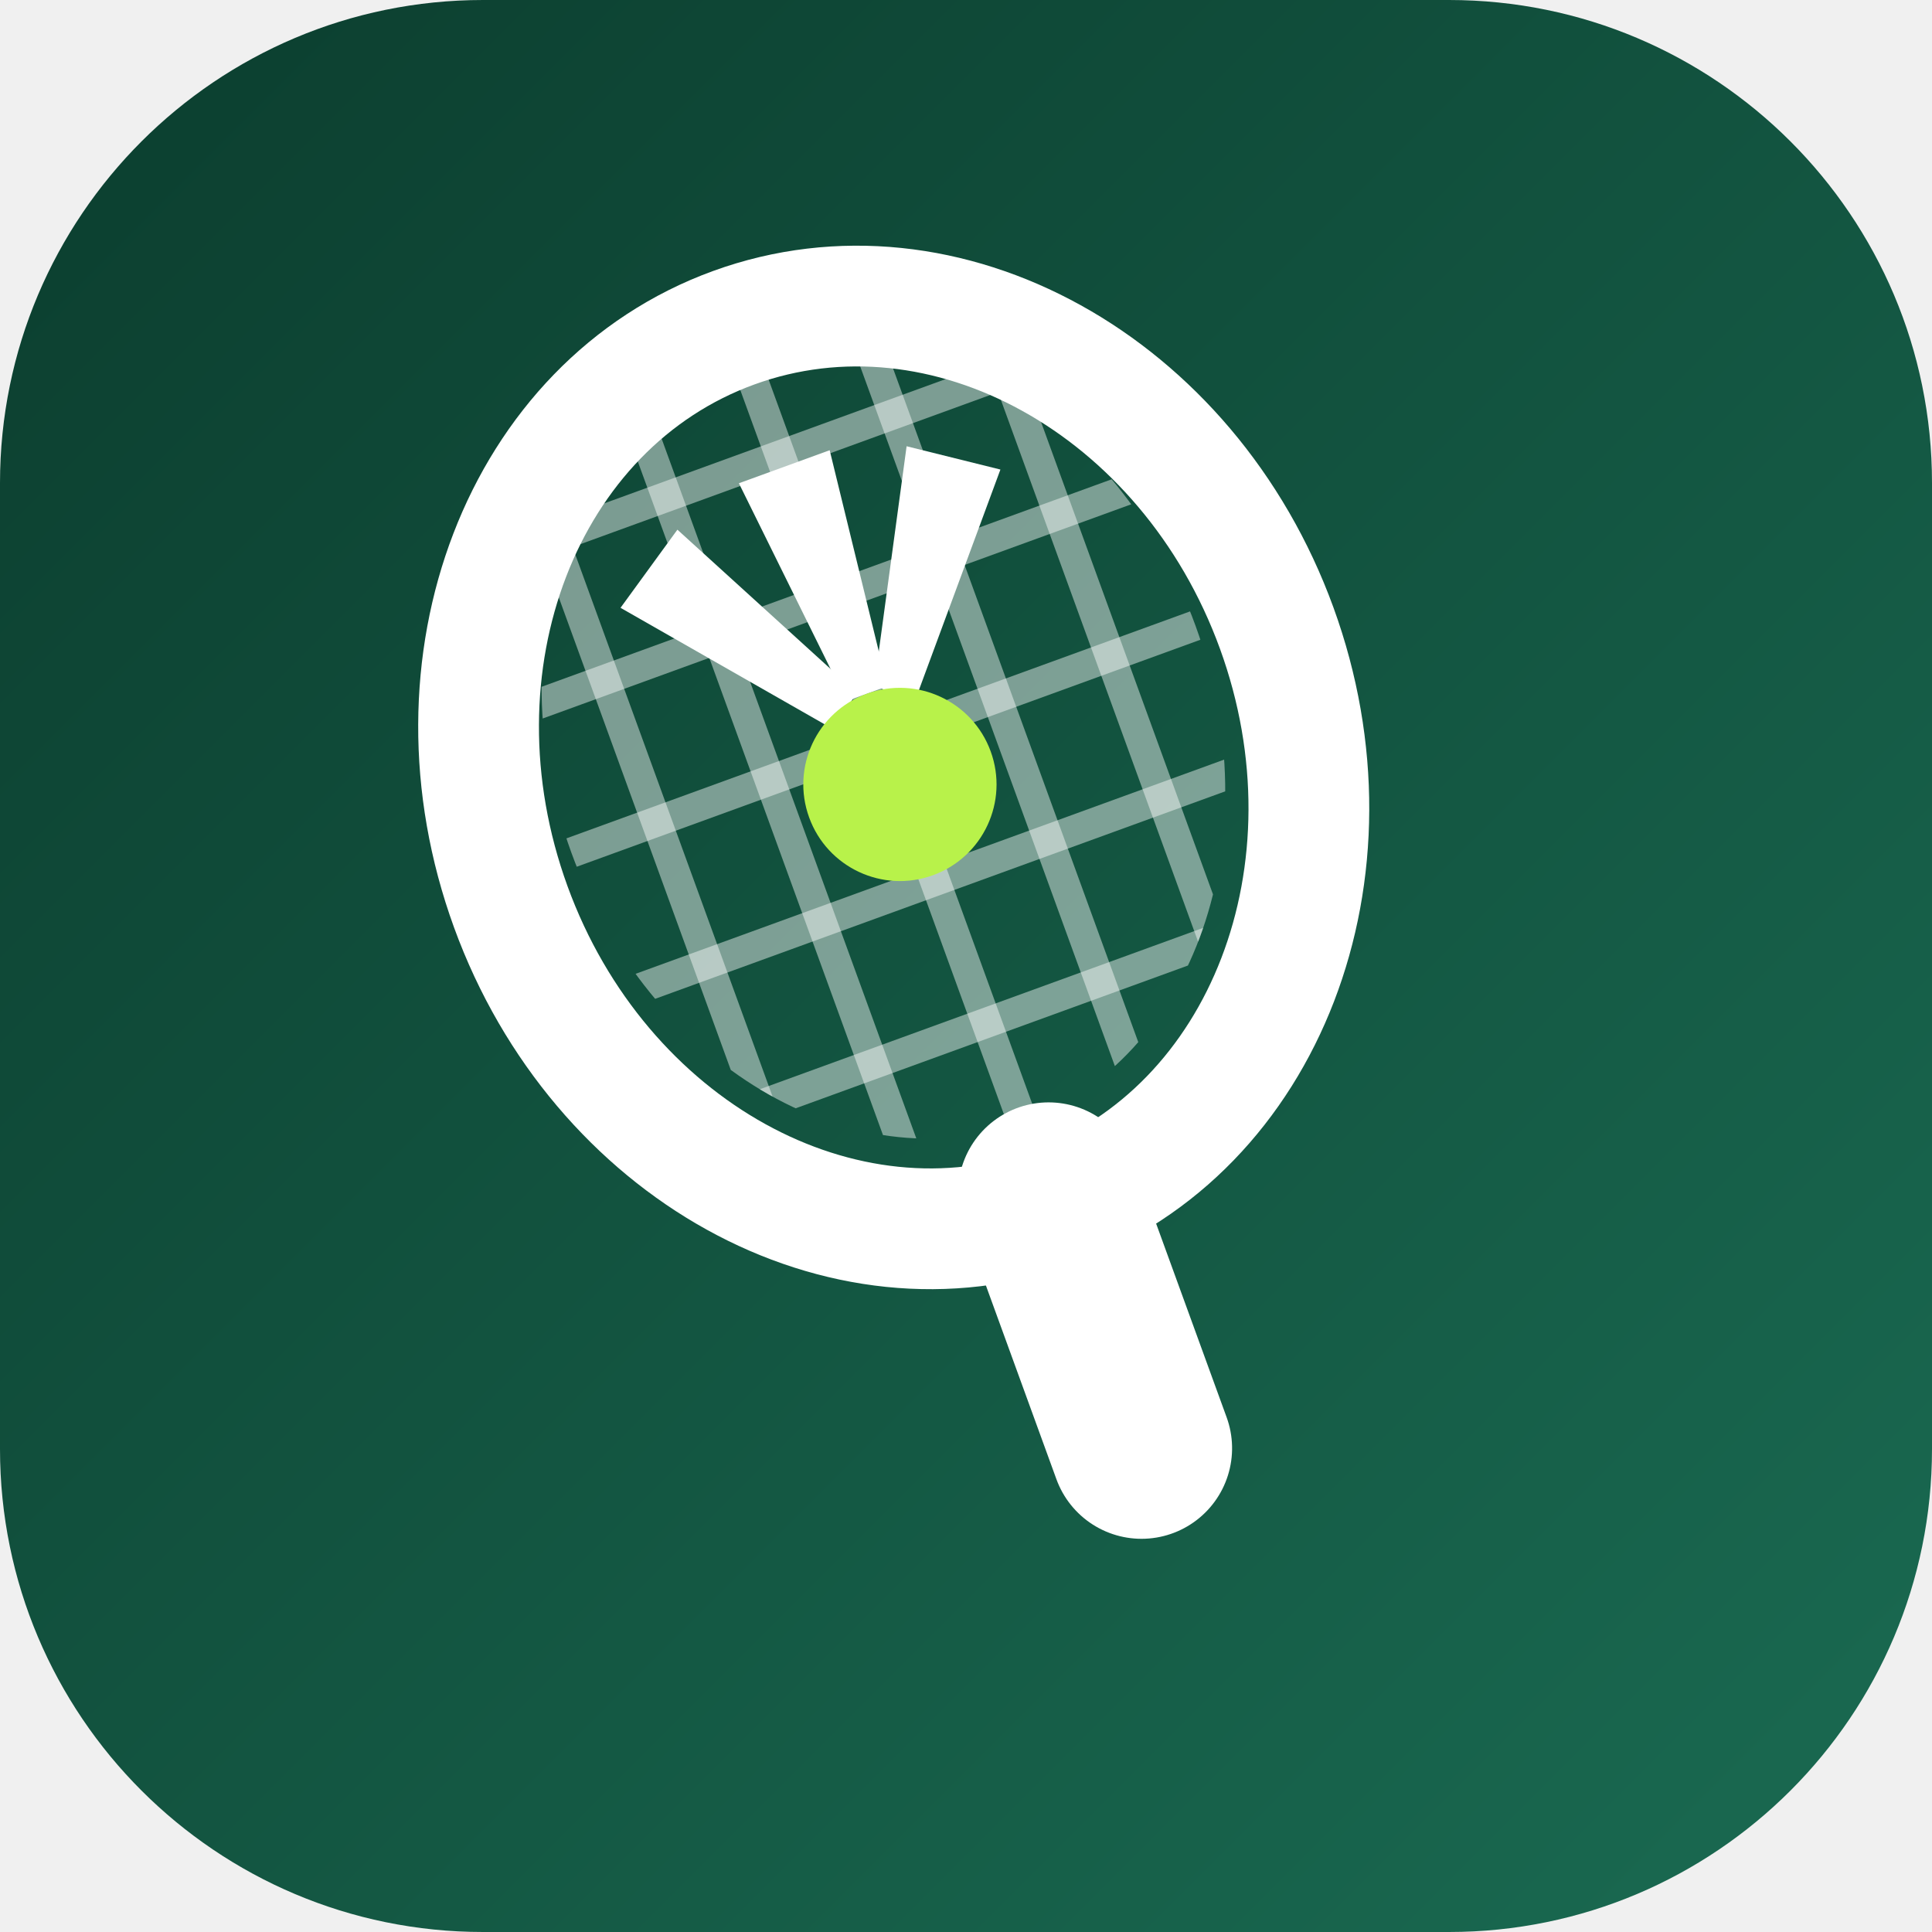
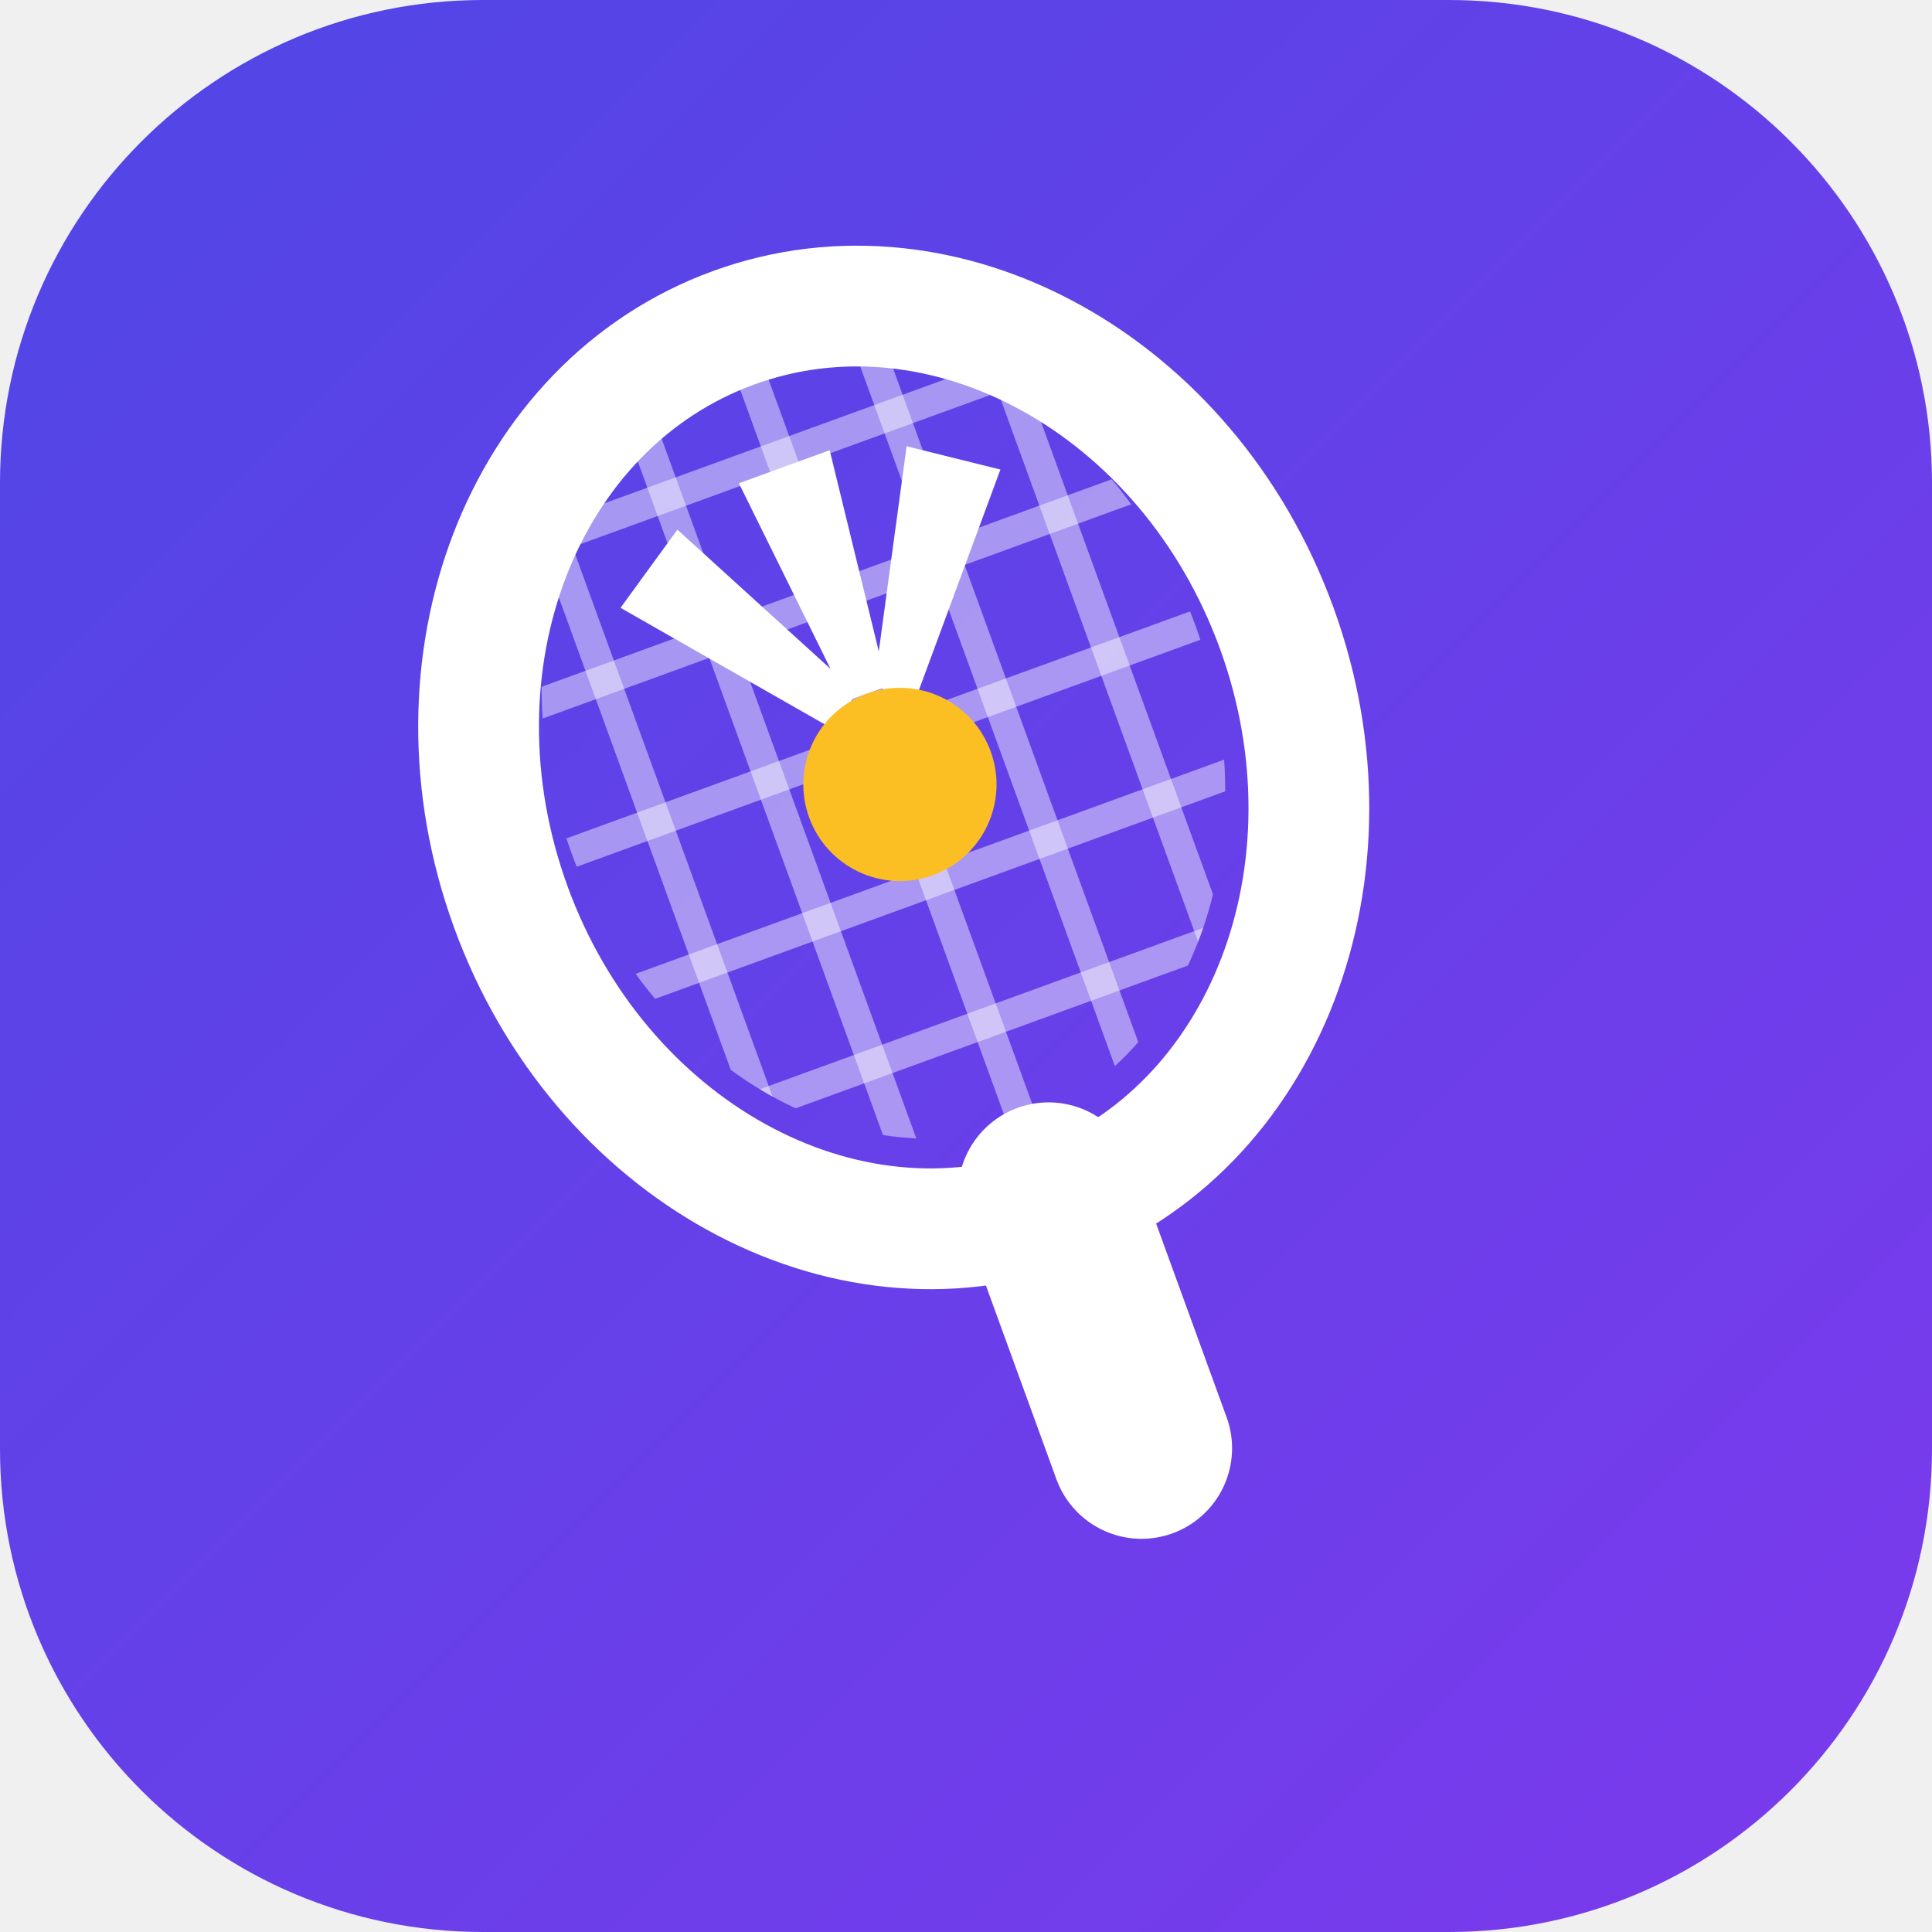
<svg xmlns="http://www.w3.org/2000/svg" viewBox="0 0 64 64" role="img" aria-label="Miss Badminton">
  <defs>
    <linearGradient id="mb-logo-bg" x1="0" y1="0" x2="1" y2="1">
-       <stop offset="0%" stop-color="#0b3d2e" />
-       <stop offset="100%" stop-color="#1a6b52" />
+       <stop offset="0%" stop-color="#4f46e5" />
+       <stop offset="100%" stop-color="#7c3aed" />
    </linearGradient>
    <clipPath id="mb-logo-tamis">
      <ellipse cx="32" cy="24" rx="11" ry="13.5" />
    </clipPath>
  </defs>
  <rect width="64" height="64" rx="16" fill="url(#mb-logo-bg)" />
  <g transform="rotate(-20 32 32)">
    <ellipse cx="32" cy="25" rx="13.5" ry="15.5" fill="none" stroke="#ffffff" stroke-width="4" />
    <g stroke="#ffffff" stroke-opacity="0.45" stroke-width="1" clip-path="url(#mb-logo-tamis)">
      <path d="M 24 9 V 39" />
      <path d="M 28 9 V 39" />
      <path d="M 32 9 V 39" />
      <path d="M 36 9 V 39" />
      <path d="M 40 9 V 39" />
      <path d="M 19 14 H 45" />
      <path d="M 19 19 H 45" />
      <path d="M 19 24 H 45" />
      <path d="M 19 29 H 45" />
      <path d="M 19 34 H 45" />
    </g>
    <path d="M 32 40 V 49" stroke="#ffffff" stroke-width="6" stroke-linecap="round" />
    <g transform="translate(32 24) scale(0.4)">
      <path d="M -0.74 -4.32 L -10.1 -22.13 L -16.74 -17.66 L -3.73 -2.31 Z" fill="#ffffff" />
      <path d="M 1.8 -4 L 4 -24 L -4 -24 L -1.8 -4 Z" fill="#ffffff" />
      <path d="M 3.73 -2.31 L 16.74 -17.66 L 10.1 -22.13 L 0.74 -4.32 Z" fill="#ffffff" />
-       <circle cx="0" cy="4" r="8" fill="#b8f24a" />
+       <circle cx="0" cy="4" r="8" fill="#fbbf24" />
    </g>
  </g>
</svg>
